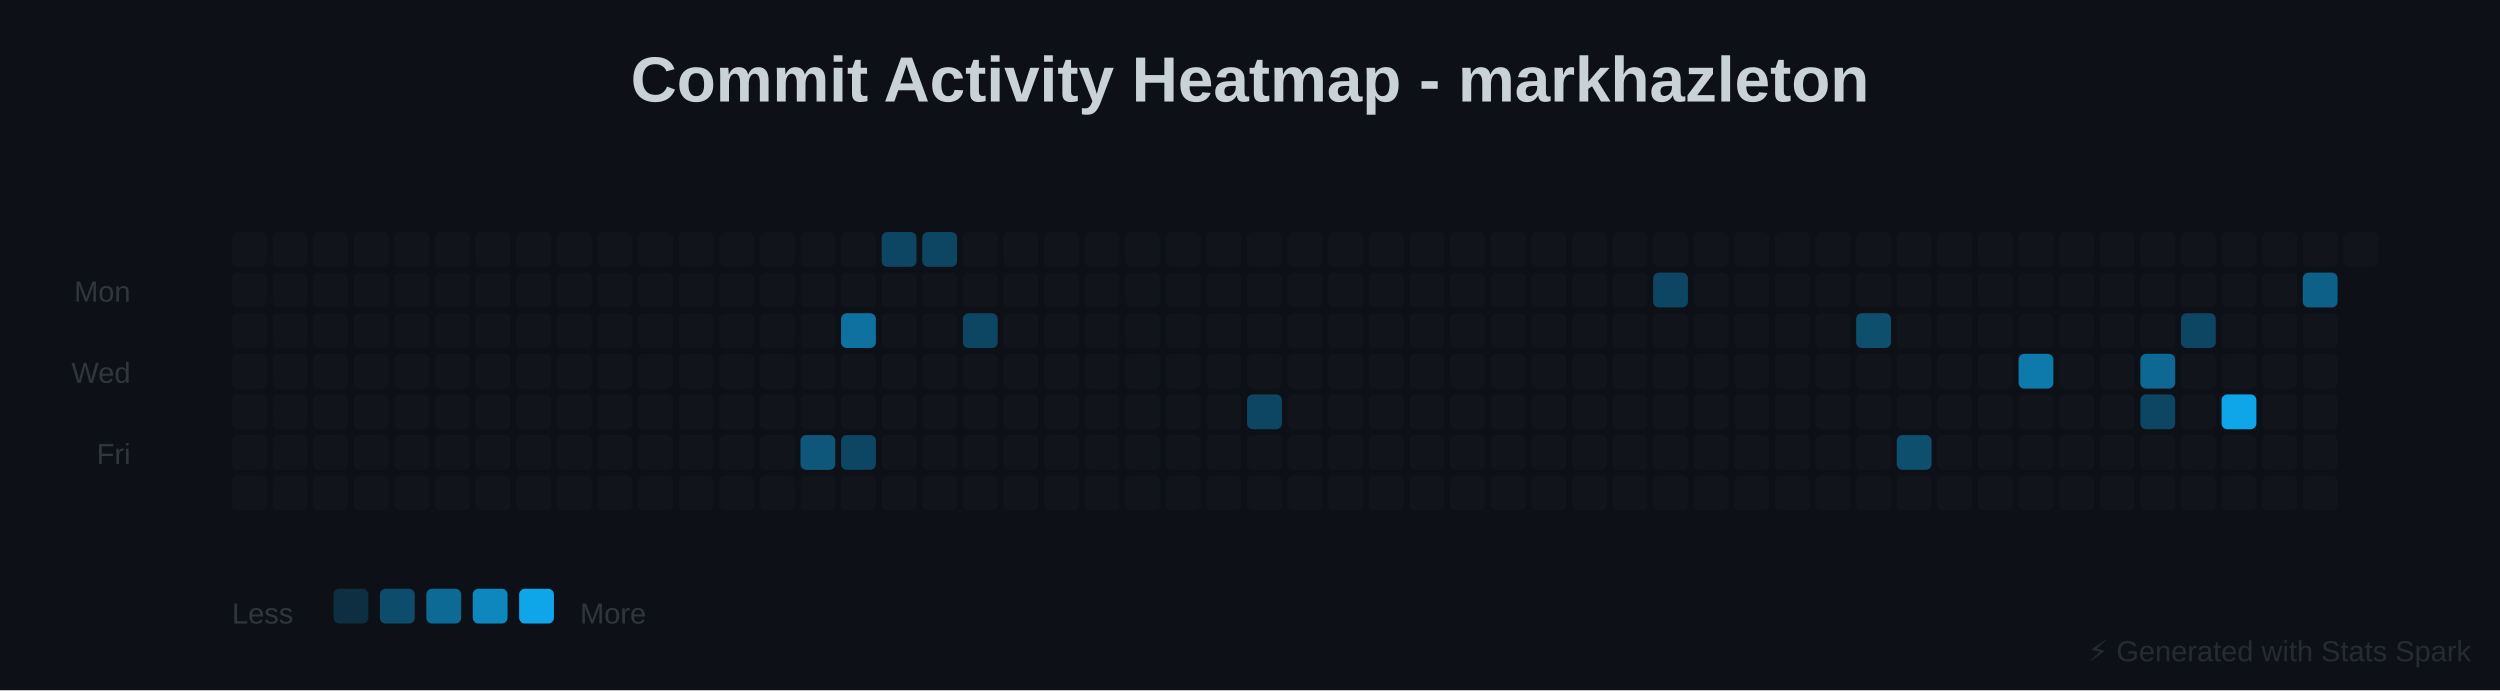
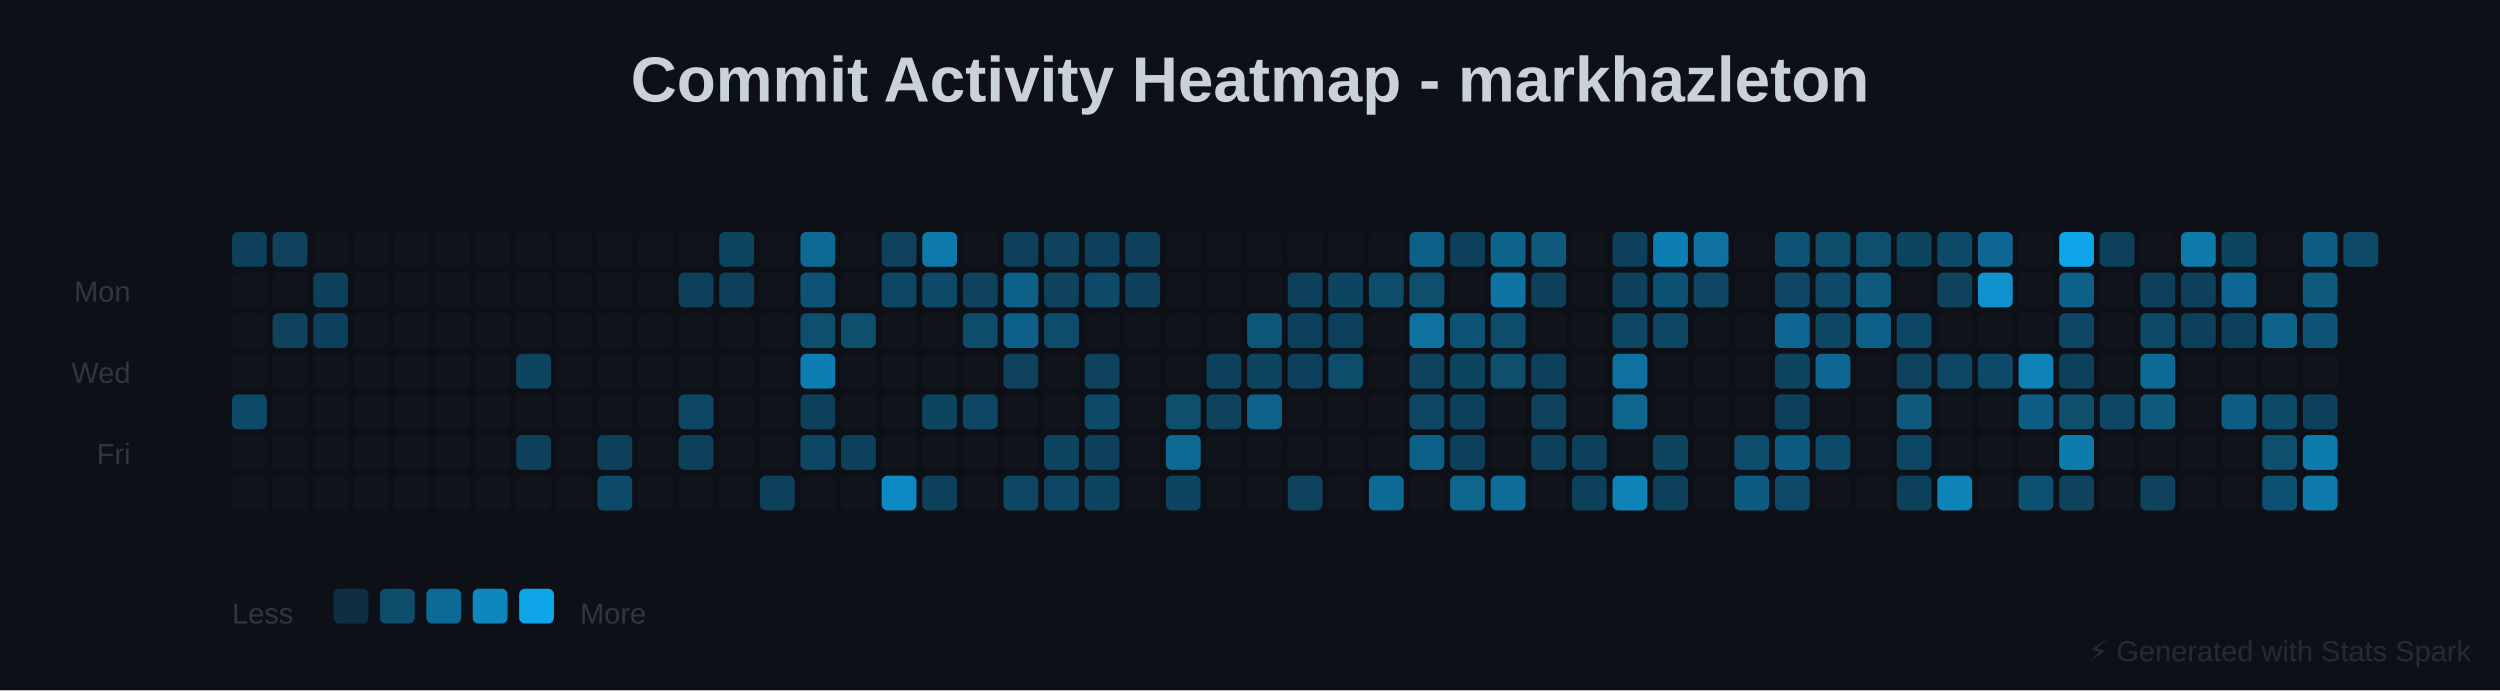
<svg xmlns="http://www.w3.org/2000/svg" baseProfile="full" height="238" version="1.1" width="862">
  <defs />
  <rect fill="#0D1117" height="238" width="862" x="0" y="0" />
  <text fill="#C9D1D9" font-family="Arial, sans-serif" font-size="22px" font-weight="bold" text-anchor="middle" x="431" y="35">Commit Activity Heatmap - markhazleton</text>
  <text fill="#30363D" font-family="Arial, sans-serif" font-size="10px" text-anchor="end" x="45" y="104">Mon</text>
  <text fill="#30363D" font-family="Arial, sans-serif" font-size="10px" text-anchor="end" x="45" y="132">Wed</text>
  <text fill="#30363D" font-family="Arial, sans-serif" font-size="10px" text-anchor="end" x="45" y="160">Fri</text>
-   <rect fill="#30363D" height="12" opacity="0.1" rx="2" width="12" x="80" y="80" />
+   <rect fill="#0EA5E9" height="12" opacity="0.317" rx="2" width="12" x="80" y="80" />
  <rect fill="#30363D" height="12" opacity="0.1" rx="2" width="12" x="80" y="94" />
  <rect fill="#30363D" height="12" opacity="0.1" rx="2" width="12" x="80" y="108" />
  <rect fill="#30363D" height="12" opacity="0.1" rx="2" width="12" x="80" y="122" />
-   <rect fill="#30363D" height="12" opacity="0.1" rx="2" width="12" x="80" y="136" />
+   <rect fill="#0EA5E9" height="12" opacity="0.383" rx="2" width="12" x="80" y="136" />
  <rect fill="#30363D" height="12" opacity="0.1" rx="2" width="12" x="80" y="150" />
  <rect fill="#30363D" height="12" opacity="0.1" rx="2" width="12" x="80" y="164" />
-   <rect fill="#30363D" height="12" opacity="0.1" rx="2" width="12" x="94" y="80" />
+   <rect fill="#0EA5E9" height="12" opacity="0.333" rx="2" width="12" x="94" y="80" />
  <rect fill="#30363D" height="12" opacity="0.1" rx="2" width="12" x="94" y="94" />
-   <rect fill="#30363D" height="12" opacity="0.1" rx="2" width="12" x="94" y="108" />
+   <rect fill="#0EA5E9" height="12" opacity="0.333" rx="2" width="12" x="94" y="108" />
  <rect fill="#30363D" height="12" opacity="0.1" rx="2" width="12" x="94" y="122" />
  <rect fill="#30363D" height="12" opacity="0.1" rx="2" width="12" x="94" y="136" />
  <rect fill="#30363D" height="12" opacity="0.1" rx="2" width="12" x="94" y="150" />
  <rect fill="#30363D" height="12" opacity="0.1" rx="2" width="12" x="94" y="164" />
  <rect fill="#30363D" height="12" opacity="0.1" rx="2" width="12" x="108" y="80" />
-   <rect fill="#30363D" height="12" opacity="0.1" rx="2" width="12" x="108" y="94" />
-   <rect fill="#30363D" height="12" opacity="0.1" rx="2" width="12" x="108" y="108" />
+   <rect fill="#0EA5E9" height="12" opacity="0.317" rx="2" width="12" x="108" y="94" />
+   <rect fill="#0EA5E9" height="12" opacity="0.317" rx="2" width="12" x="108" y="108" />
  <rect fill="#30363D" height="12" opacity="0.1" rx="2" width="12" x="108" y="122" />
  <rect fill="#30363D" height="12" opacity="0.1" rx="2" width="12" x="108" y="136" />
  <rect fill="#30363D" height="12" opacity="0.1" rx="2" width="12" x="108" y="150" />
  <rect fill="#30363D" height="12" opacity="0.1" rx="2" width="12" x="108" y="164" />
  <rect fill="#30363D" height="12" opacity="0.1" rx="2" width="12" x="122" y="80" />
  <rect fill="#30363D" height="12" opacity="0.1" rx="2" width="12" x="122" y="94" />
  <rect fill="#30363D" height="12" opacity="0.1" rx="2" width="12" x="122" y="108" />
  <rect fill="#30363D" height="12" opacity="0.1" rx="2" width="12" x="122" y="122" />
  <rect fill="#30363D" height="12" opacity="0.1" rx="2" width="12" x="122" y="136" />
  <rect fill="#30363D" height="12" opacity="0.1" rx="2" width="12" x="122" y="150" />
  <rect fill="#30363D" height="12" opacity="0.1" rx="2" width="12" x="122" y="164" />
  <rect fill="#30363D" height="12" opacity="0.1" rx="2" width="12" x="136" y="80" />
  <rect fill="#30363D" height="12" opacity="0.1" rx="2" width="12" x="136" y="94" />
  <rect fill="#30363D" height="12" opacity="0.1" rx="2" width="12" x="136" y="108" />
  <rect fill="#30363D" height="12" opacity="0.1" rx="2" width="12" x="136" y="122" />
  <rect fill="#30363D" height="12" opacity="0.1" rx="2" width="12" x="136" y="136" />
  <rect fill="#30363D" height="12" opacity="0.1" rx="2" width="12" x="136" y="150" />
  <rect fill="#30363D" height="12" opacity="0.1" rx="2" width="12" x="136" y="164" />
  <rect fill="#30363D" height="12" opacity="0.1" rx="2" width="12" x="150" y="80" />
  <rect fill="#30363D" height="12" opacity="0.1" rx="2" width="12" x="150" y="94" />
  <rect fill="#30363D" height="12" opacity="0.1" rx="2" width="12" x="150" y="108" />
  <rect fill="#30363D" height="12" opacity="0.1" rx="2" width="12" x="150" y="122" />
  <rect fill="#30363D" height="12" opacity="0.1" rx="2" width="12" x="150" y="136" />
  <rect fill="#30363D" height="12" opacity="0.1" rx="2" width="12" x="150" y="150" />
  <rect fill="#30363D" height="12" opacity="0.1" rx="2" width="12" x="150" y="164" />
  <rect fill="#30363D" height="12" opacity="0.1" rx="2" width="12" x="164" y="80" />
  <rect fill="#30363D" height="12" opacity="0.1" rx="2" width="12" x="164" y="94" />
  <rect fill="#30363D" height="12" opacity="0.1" rx="2" width="12" x="164" y="108" />
  <rect fill="#30363D" height="12" opacity="0.1" rx="2" width="12" x="164" y="122" />
  <rect fill="#30363D" height="12" opacity="0.1" rx="2" width="12" x="164" y="136" />
  <rect fill="#30363D" height="12" opacity="0.1" rx="2" width="12" x="164" y="150" />
  <rect fill="#30363D" height="12" opacity="0.1" rx="2" width="12" x="164" y="164" />
  <rect fill="#30363D" height="12" opacity="0.1" rx="2" width="12" x="178" y="80" />
  <rect fill="#30363D" height="12" opacity="0.1" rx="2" width="12" x="178" y="94" />
  <rect fill="#30363D" height="12" opacity="0.1" rx="2" width="12" x="178" y="108" />
-   <rect fill="#30363D" height="12" opacity="0.1" rx="2" width="12" x="178" y="122" />
+   <rect fill="#0EA5E9" height="12" opacity="0.35" rx="2" width="12" x="178" y="122" />
  <rect fill="#30363D" height="12" opacity="0.1" rx="2" width="12" x="178" y="136" />
-   <rect fill="#30363D" height="12" opacity="0.1" rx="2" width="12" x="178" y="150" />
+   <rect fill="#0EA5E9" height="12" opacity="0.317" rx="2" width="12" x="178" y="150" />
  <rect fill="#30363D" height="12" opacity="0.1" rx="2" width="12" x="178" y="164" />
  <rect fill="#30363D" height="12" opacity="0.1" rx="2" width="12" x="192" y="80" />
  <rect fill="#30363D" height="12" opacity="0.1" rx="2" width="12" x="192" y="94" />
  <rect fill="#30363D" height="12" opacity="0.1" rx="2" width="12" x="192" y="108" />
  <rect fill="#30363D" height="12" opacity="0.1" rx="2" width="12" x="192" y="122" />
  <rect fill="#30363D" height="12" opacity="0.1" rx="2" width="12" x="192" y="136" />
  <rect fill="#30363D" height="12" opacity="0.1" rx="2" width="12" x="192" y="150" />
  <rect fill="#30363D" height="12" opacity="0.1" rx="2" width="12" x="192" y="164" />
  <rect fill="#30363D" height="12" opacity="0.1" rx="2" width="12" x="206" y="80" />
  <rect fill="#30363D" height="12" opacity="0.1" rx="2" width="12" x="206" y="94" />
  <rect fill="#30363D" height="12" opacity="0.1" rx="2" width="12" x="206" y="108" />
  <rect fill="#30363D" height="12" opacity="0.1" rx="2" width="12" x="206" y="122" />
  <rect fill="#30363D" height="12" opacity="0.1" rx="2" width="12" x="206" y="136" />
-   <rect fill="#30363D" height="12" opacity="0.1" rx="2" width="12" x="206" y="150" />
-   <rect fill="#30363D" height="12" opacity="0.1" rx="2" width="12" x="206" y="164" />
+   <rect fill="#0EA5E9" height="12" opacity="0.317" rx="2" width="12" x="206" y="150" />
+   <rect fill="#0EA5E9" height="12" opacity="0.383" rx="2" width="12" x="206" y="164" />
  <rect fill="#30363D" height="12" opacity="0.1" rx="2" width="12" x="220" y="80" />
  <rect fill="#30363D" height="12" opacity="0.1" rx="2" width="12" x="220" y="94" />
  <rect fill="#30363D" height="12" opacity="0.1" rx="2" width="12" x="220" y="108" />
  <rect fill="#30363D" height="12" opacity="0.1" rx="2" width="12" x="220" y="122" />
  <rect fill="#30363D" height="12" opacity="0.1" rx="2" width="12" x="220" y="136" />
  <rect fill="#30363D" height="12" opacity="0.1" rx="2" width="12" x="220" y="150" />
  <rect fill="#30363D" height="12" opacity="0.1" rx="2" width="12" x="220" y="164" />
  <rect fill="#30363D" height="12" opacity="0.1" rx="2" width="12" x="234" y="80" />
-   <rect fill="#30363D" height="12" opacity="0.1" rx="2" width="12" x="234" y="94" />
+   <rect fill="#0EA5E9" height="12" opacity="0.317" rx="2" width="12" x="234" y="94" />
  <rect fill="#30363D" height="12" opacity="0.1" rx="2" width="12" x="234" y="108" />
  <rect fill="#30363D" height="12" opacity="0.1" rx="2" width="12" x="234" y="122" />
-   <rect fill="#30363D" height="12" opacity="0.1" rx="2" width="12" x="234" y="136" />
-   <rect fill="#30363D" height="12" opacity="0.1" rx="2" width="12" x="234" y="150" />
+   <rect fill="#0EA5E9" height="12" opacity="0.367" rx="2" width="12" x="234" y="136" />
+   <rect fill="#0EA5E9" height="12" opacity="0.317" rx="2" width="12" x="234" y="150" />
  <rect fill="#30363D" height="12" opacity="0.1" rx="2" width="12" x="234" y="164" />
-   <rect fill="#30363D" height="12" opacity="0.1" rx="2" width="12" x="248" y="80" />
-   <rect fill="#30363D" height="12" opacity="0.1" rx="2" width="12" x="248" y="94" />
+   <rect fill="#0EA5E9" height="12" opacity="0.35" rx="2" width="12" x="248" y="80" />
+   <rect fill="#0EA5E9" height="12" opacity="0.317" rx="2" width="12" x="248" y="94" />
  <rect fill="#30363D" height="12" opacity="0.1" rx="2" width="12" x="248" y="108" />
  <rect fill="#30363D" height="12" opacity="0.1" rx="2" width="12" x="248" y="122" />
  <rect fill="#30363D" height="12" opacity="0.1" rx="2" width="12" x="248" y="136" />
  <rect fill="#30363D" height="12" opacity="0.1" rx="2" width="12" x="248" y="150" />
  <rect fill="#30363D" height="12" opacity="0.1" rx="2" width="12" x="248" y="164" />
  <rect fill="#30363D" height="12" opacity="0.1" rx="2" width="12" x="262" y="80" />
  <rect fill="#30363D" height="12" opacity="0.1" rx="2" width="12" x="262" y="94" />
  <rect fill="#30363D" height="12" opacity="0.1" rx="2" width="12" x="262" y="108" />
  <rect fill="#30363D" height="12" opacity="0.1" rx="2" width="12" x="262" y="122" />
  <rect fill="#30363D" height="12" opacity="0.1" rx="2" width="12" x="262" y="136" />
  <rect fill="#30363D" height="12" opacity="0.1" rx="2" width="12" x="262" y="150" />
-   <rect fill="#30363D" height="12" opacity="0.1" rx="2" width="12" x="262" y="164" />
-   <rect fill="#30363D" height="12" opacity="0.1" rx="2" width="12" x="276" y="80" />
-   <rect fill="#30363D" height="12" opacity="0.1" rx="2" width="12" x="276" y="94" />
-   <rect fill="#30363D" height="12" opacity="0.1" rx="2" width="12" x="276" y="108" />
-   <rect fill="#30363D" height="12" opacity="0.1" rx="2" width="12" x="276" y="122" />
-   <rect fill="#30363D" height="12" opacity="0.1" rx="2" width="12" x="276" y="136" />
-   <rect fill="#0EA5E9" height="12" opacity="0.475" rx="2" width="12" x="276" y="150" />
+   <rect fill="#0EA5E9" height="12" opacity="0.317" rx="2" width="12" x="262" y="164" />
+   <rect fill="#0EA5E9" height="12" opacity="0.6" rx="2" width="12" x="276" y="80" />
+   <rect fill="#0EA5E9" height="12" opacity="0.45" rx="2" width="12" x="276" y="94" />
+   <rect fill="#0EA5E9" height="12" opacity="0.417" rx="2" width="12" x="276" y="108" />
+   <rect fill="#0EA5E9" height="12" opacity="0.733" rx="2" width="12" x="276" y="122" />
+   <rect fill="#0EA5E9" height="12" opacity="0.317" rx="2" width="12" x="276" y="136" />
+   <rect fill="#0EA5E9" height="12" opacity="0.367" rx="2" width="12" x="276" y="150" />
  <rect fill="#30363D" height="12" opacity="0.1" rx="2" width="12" x="276" y="164" />
  <rect fill="#30363D" height="12" opacity="0.1" rx="2" width="12" x="290" y="80" />
  <rect fill="#30363D" height="12" opacity="0.1" rx="2" width="12" x="290" y="94" />
-   <rect fill="#0EA5E9" height="12" opacity="0.65" rx="2" width="12" x="290" y="108" />
+   <rect fill="#0EA5E9" height="12" opacity="0.417" rx="2" width="12" x="290" y="108" />
  <rect fill="#30363D" height="12" opacity="0.1" rx="2" width="12" x="290" y="122" />
  <rect fill="#30363D" height="12" opacity="0.1" rx="2" width="12" x="290" y="136" />
-   <rect fill="#0EA5E9" height="12" opacity="0.358" rx="2" width="12" x="290" y="150" />
+   <rect fill="#0EA5E9" height="12" opacity="0.317" rx="2" width="12" x="290" y="150" />
  <rect fill="#30363D" height="12" opacity="0.1" rx="2" width="12" x="290" y="164" />
-   <rect fill="#0EA5E9" height="12" opacity="0.358" rx="2" width="12" x="304" y="80" />
-   <rect fill="#30363D" height="12" opacity="0.1" rx="2" width="12" x="304" y="94" />
+   <rect fill="#0EA5E9" height="12" opacity="0.333" rx="2" width="12" x="304" y="80" />
+   <rect fill="#0EA5E9" height="12" opacity="0.367" rx="2" width="12" x="304" y="94" />
  <rect fill="#30363D" height="12" opacity="0.1" rx="2" width="12" x="304" y="108" />
  <rect fill="#30363D" height="12" opacity="0.1" rx="2" width="12" x="304" y="122" />
  <rect fill="#30363D" height="12" opacity="0.1" rx="2" width="12" x="304" y="136" />
  <rect fill="#30363D" height="12" opacity="0.1" rx="2" width="12" x="304" y="150" />
-   <rect fill="#30363D" height="12" opacity="0.1" rx="2" width="12" x="304" y="164" />
-   <rect fill="#0EA5E9" height="12" opacity="0.358" rx="2" width="12" x="318" y="80" />
-   <rect fill="#30363D" height="12" opacity="0.1" rx="2" width="12" x="318" y="94" />
+   <rect fill="#0EA5E9" height="12" opacity="0.817" rx="2" width="12" x="304" y="164" />
+   <rect fill="#0EA5E9" height="12" opacity="0.7" rx="2" width="12" x="318" y="80" />
+   <rect fill="#0EA5E9" height="12" opacity="0.383" rx="2" width="12" x="318" y="94" />
  <rect fill="#30363D" height="12" opacity="0.1" rx="2" width="12" x="318" y="108" />
  <rect fill="#30363D" height="12" opacity="0.1" rx="2" width="12" x="318" y="122" />
-   <rect fill="#30363D" height="12" opacity="0.1" rx="2" width="12" x="318" y="136" />
+   <rect fill="#0EA5E9" height="12" opacity="0.35" rx="2" width="12" x="318" y="136" />
  <rect fill="#30363D" height="12" opacity="0.1" rx="2" width="12" x="318" y="150" />
-   <rect fill="#30363D" height="12" opacity="0.1" rx="2" width="12" x="318" y="164" />
+   <rect fill="#0EA5E9" height="12" opacity="0.317" rx="2" width="12" x="318" y="164" />
  <rect fill="#30363D" height="12" opacity="0.1" rx="2" width="12" x="332" y="80" />
-   <rect fill="#30363D" height="12" opacity="0.1" rx="2" width="12" x="332" y="94" />
-   <rect fill="#0EA5E9" height="12" opacity="0.358" rx="2" width="12" x="332" y="108" />
+   <rect fill="#0EA5E9" height="12" opacity="0.333" rx="2" width="12" x="332" y="94" />
+   <rect fill="#0EA5E9" height="12" opacity="0.4" rx="2" width="12" x="332" y="108" />
  <rect fill="#30363D" height="12" opacity="0.1" rx="2" width="12" x="332" y="122" />
-   <rect fill="#30363D" height="12" opacity="0.1" rx="2" width="12" x="332" y="136" />
+   <rect fill="#0EA5E9" height="12" opacity="0.367" rx="2" width="12" x="332" y="136" />
  <rect fill="#30363D" height="12" opacity="0.1" rx="2" width="12" x="332" y="150" />
  <rect fill="#30363D" height="12" opacity="0.1" rx="2" width="12" x="332" y="164" />
-   <rect fill="#30363D" height="12" opacity="0.1" rx="2" width="12" x="346" y="80" />
-   <rect fill="#30363D" height="12" opacity="0.1" rx="2" width="12" x="346" y="94" />
-   <rect fill="#30363D" height="12" opacity="0.1" rx="2" width="12" x="346" y="108" />
-   <rect fill="#30363D" height="12" opacity="0.1" rx="2" width="12" x="346" y="122" />
+   <rect fill="#0EA5E9" height="12" opacity="0.317" rx="2" width="12" x="346" y="80" />
+   <rect fill="#0EA5E9" height="12" opacity="0.533" rx="2" width="12" x="346" y="94" />
+   <rect fill="#0EA5E9" height="12" opacity="0.533" rx="2" width="12" x="346" y="108" />
+   <rect fill="#0EA5E9" height="12" opacity="0.333" rx="2" width="12" x="346" y="122" />
  <rect fill="#30363D" height="12" opacity="0.1" rx="2" width="12" x="346" y="136" />
  <rect fill="#30363D" height="12" opacity="0.1" rx="2" width="12" x="346" y="150" />
-   <rect fill="#30363D" height="12" opacity="0.1" rx="2" width="12" x="346" y="164" />
-   <rect fill="#30363D" height="12" opacity="0.1" rx="2" width="12" x="360" y="80" />
-   <rect fill="#30363D" height="12" opacity="0.1" rx="2" width="12" x="360" y="94" />
-   <rect fill="#30363D" height="12" opacity="0.1" rx="2" width="12" x="360" y="108" />
+   <rect fill="#0EA5E9" height="12" opacity="0.367" rx="2" width="12" x="346" y="164" />
+   <rect fill="#0EA5E9" height="12" opacity="0.333" rx="2" width="12" x="360" y="80" />
+   <rect fill="#0EA5E9" height="12" opacity="0.333" rx="2" width="12" x="360" y="94" />
+   <rect fill="#0EA5E9" height="12" opacity="0.4" rx="2" width="12" x="360" y="108" />
  <rect fill="#30363D" height="12" opacity="0.1" rx="2" width="12" x="360" y="122" />
  <rect fill="#30363D" height="12" opacity="0.1" rx="2" width="12" x="360" y="136" />
-   <rect fill="#30363D" height="12" opacity="0.1" rx="2" width="12" x="360" y="150" />
-   <rect fill="#30363D" height="12" opacity="0.1" rx="2" width="12" x="360" y="164" />
-   <rect fill="#30363D" height="12" opacity="0.1" rx="2" width="12" x="374" y="80" />
-   <rect fill="#30363D" height="12" opacity="0.1" rx="2" width="12" x="374" y="94" />
+   <rect fill="#0EA5E9" height="12" opacity="0.35" rx="2" width="12" x="360" y="150" />
+   <rect fill="#0EA5E9" height="12" opacity="0.367" rx="2" width="12" x="360" y="164" />
+   <rect fill="#0EA5E9" height="12" opacity="0.317" rx="2" width="12" x="374" y="80" />
+   <rect fill="#0EA5E9" height="12" opacity="0.383" rx="2" width="12" x="374" y="94" />
  <rect fill="#30363D" height="12" opacity="0.1" rx="2" width="12" x="374" y="108" />
-   <rect fill="#30363D" height="12" opacity="0.1" rx="2" width="12" x="374" y="122" />
-   <rect fill="#30363D" height="12" opacity="0.1" rx="2" width="12" x="374" y="136" />
-   <rect fill="#30363D" height="12" opacity="0.1" rx="2" width="12" x="374" y="150" />
-   <rect fill="#30363D" height="12" opacity="0.1" rx="2" width="12" x="374" y="164" />
-   <rect fill="#30363D" height="12" opacity="0.1" rx="2" width="12" x="388" y="80" />
-   <rect fill="#30363D" height="12" opacity="0.1" rx="2" width="12" x="388" y="94" />
+   <rect fill="#0EA5E9" height="12" opacity="0.333" rx="2" width="12" x="374" y="122" />
+   <rect fill="#0EA5E9" height="12" opacity="0.383" rx="2" width="12" x="374" y="136" />
+   <rect fill="#0EA5E9" height="12" opacity="0.317" rx="2" width="12" x="374" y="150" />
+   <rect fill="#0EA5E9" height="12" opacity="0.35" rx="2" width="12" x="374" y="164" />
+   <rect fill="#0EA5E9" height="12" opacity="0.317" rx="2" width="12" x="388" y="80" />
+   <rect fill="#0EA5E9" height="12" opacity="0.317" rx="2" width="12" x="388" y="94" />
  <rect fill="#30363D" height="12" opacity="0.1" rx="2" width="12" x="388" y="108" />
  <rect fill="#30363D" height="12" opacity="0.1" rx="2" width="12" x="388" y="122" />
  <rect fill="#30363D" height="12" opacity="0.1" rx="2" width="12" x="388" y="136" />
  <rect fill="#30363D" height="12" opacity="0.1" rx="2" width="12" x="388" y="150" />
  <rect fill="#30363D" height="12" opacity="0.1" rx="2" width="12" x="388" y="164" />
  <rect fill="#30363D" height="12" opacity="0.1" rx="2" width="12" x="402" y="80" />
  <rect fill="#30363D" height="12" opacity="0.1" rx="2" width="12" x="402" y="94" />
  <rect fill="#30363D" height="12" opacity="0.1" rx="2" width="12" x="402" y="108" />
  <rect fill="#30363D" height="12" opacity="0.1" rx="2" width="12" x="402" y="122" />
-   <rect fill="#30363D" height="12" opacity="0.1" rx="2" width="12" x="402" y="136" />
-   <rect fill="#30363D" height="12" opacity="0.1" rx="2" width="12" x="402" y="150" />
-   <rect fill="#30363D" height="12" opacity="0.1" rx="2" width="12" x="402" y="164" />
+   <rect fill="#0EA5E9" height="12" opacity="0.417" rx="2" width="12" x="402" y="136" />
+   <rect fill="#0EA5E9" height="12" opacity="0.6" rx="2" width="12" x="402" y="150" />
+   <rect fill="#0EA5E9" height="12" opacity="0.35" rx="2" width="12" x="402" y="164" />
  <rect fill="#30363D" height="12" opacity="0.1" rx="2" width="12" x="416" y="80" />
  <rect fill="#30363D" height="12" opacity="0.1" rx="2" width="12" x="416" y="94" />
  <rect fill="#30363D" height="12" opacity="0.1" rx="2" width="12" x="416" y="108" />
-   <rect fill="#30363D" height="12" opacity="0.1" rx="2" width="12" x="416" y="122" />
-   <rect fill="#30363D" height="12" opacity="0.1" rx="2" width="12" x="416" y="136" />
+   <rect fill="#0EA5E9" height="12" opacity="0.317" rx="2" width="12" x="416" y="122" />
+   <rect fill="#0EA5E9" height="12" opacity="0.333" rx="2" width="12" x="416" y="136" />
  <rect fill="#30363D" height="12" opacity="0.1" rx="2" width="12" x="416" y="150" />
  <rect fill="#30363D" height="12" opacity="0.1" rx="2" width="12" x="416" y="164" />
  <rect fill="#30363D" height="12" opacity="0.1" rx="2" width="12" x="430" y="80" />
  <rect fill="#30363D" height="12" opacity="0.1" rx="2" width="12" x="430" y="94" />
-   <rect fill="#30363D" height="12" opacity="0.1" rx="2" width="12" x="430" y="108" />
-   <rect fill="#30363D" height="12" opacity="0.1" rx="2" width="12" x="430" y="122" />
-   <rect fill="#0EA5E9" height="12" opacity="0.358" rx="2" width="12" x="430" y="136" />
+   <rect fill="#0EA5E9" height="12" opacity="0.467" rx="2" width="12" x="430" y="108" />
+   <rect fill="#0EA5E9" height="12" opacity="0.35" rx="2" width="12" x="430" y="122" />
+   <rect fill="#0EA5E9" height="12" opacity="0.55" rx="2" width="12" x="430" y="136" />
  <rect fill="#30363D" height="12" opacity="0.1" rx="2" width="12" x="430" y="150" />
  <rect fill="#30363D" height="12" opacity="0.1" rx="2" width="12" x="430" y="164" />
  <rect fill="#30363D" height="12" opacity="0.1" rx="2" width="12" x="444" y="80" />
-   <rect fill="#30363D" height="12" opacity="0.1" rx="2" width="12" x="444" y="94" />
-   <rect fill="#30363D" height="12" opacity="0.1" rx="2" width="12" x="444" y="108" />
-   <rect fill="#30363D" height="12" opacity="0.1" rx="2" width="12" x="444" y="122" />
+   <rect fill="#0EA5E9" height="12" opacity="0.317" rx="2" width="12" x="444" y="94" />
+   <rect fill="#0EA5E9" height="12" opacity="0.317" rx="2" width="12" x="444" y="108" />
+   <rect fill="#0EA5E9" height="12" opacity="0.317" rx="2" width="12" x="444" y="122" />
  <rect fill="#30363D" height="12" opacity="0.1" rx="2" width="12" x="444" y="136" />
  <rect fill="#30363D" height="12" opacity="0.1" rx="2" width="12" x="444" y="150" />
-   <rect fill="#30363D" height="12" opacity="0.1" rx="2" width="12" x="444" y="164" />
+   <rect fill="#0EA5E9" height="12" opacity="0.333" rx="2" width="12" x="444" y="164" />
  <rect fill="#30363D" height="12" opacity="0.1" rx="2" width="12" x="458" y="80" />
-   <rect fill="#30363D" height="12" opacity="0.1" rx="2" width="12" x="458" y="94" />
-   <rect fill="#30363D" height="12" opacity="0.1" rx="2" width="12" x="458" y="108" />
-   <rect fill="#30363D" height="12" opacity="0.1" rx="2" width="12" x="458" y="122" />
+   <rect fill="#0EA5E9" height="12" opacity="0.35" rx="2" width="12" x="458" y="94" />
+   <rect fill="#0EA5E9" height="12" opacity="0.317" rx="2" width="12" x="458" y="108" />
+   <rect fill="#0EA5E9" height="12" opacity="0.4" rx="2" width="12" x="458" y="122" />
  <rect fill="#30363D" height="12" opacity="0.1" rx="2" width="12" x="458" y="136" />
  <rect fill="#30363D" height="12" opacity="0.1" rx="2" width="12" x="458" y="150" />
  <rect fill="#30363D" height="12" opacity="0.1" rx="2" width="12" x="458" y="164" />
  <rect fill="#30363D" height="12" opacity="0.1" rx="2" width="12" x="472" y="80" />
-   <rect fill="#30363D" height="12" opacity="0.1" rx="2" width="12" x="472" y="94" />
+   <rect fill="#0EA5E9" height="12" opacity="0.4" rx="2" width="12" x="472" y="94" />
  <rect fill="#30363D" height="12" opacity="0.1" rx="2" width="12" x="472" y="108" />
  <rect fill="#30363D" height="12" opacity="0.1" rx="2" width="12" x="472" y="122" />
  <rect fill="#30363D" height="12" opacity="0.1" rx="2" width="12" x="472" y="136" />
  <rect fill="#30363D" height="12" opacity="0.1" rx="2" width="12" x="472" y="150" />
-   <rect fill="#30363D" height="12" opacity="0.1" rx="2" width="12" x="472" y="164" />
-   <rect fill="#30363D" height="12" opacity="0.1" rx="2" width="12" x="486" y="80" />
-   <rect fill="#30363D" height="12" opacity="0.1" rx="2" width="12" x="486" y="94" />
-   <rect fill="#30363D" height="12" opacity="0.1" rx="2" width="12" x="486" y="108" />
-   <rect fill="#30363D" height="12" opacity="0.1" rx="2" width="12" x="486" y="122" />
-   <rect fill="#30363D" height="12" opacity="0.1" rx="2" width="12" x="486" y="136" />
-   <rect fill="#30363D" height="12" opacity="0.1" rx="2" width="12" x="486" y="150" />
+   <rect fill="#0EA5E9" height="12" opacity="0.6" rx="2" width="12" x="472" y="164" />
+   <rect fill="#0EA5E9" height="12" opacity="0.533" rx="2" width="12" x="486" y="80" />
+   <rect fill="#0EA5E9" height="12" opacity="0.417" rx="2" width="12" x="486" y="94" />
+   <rect fill="#0EA5E9" height="12" opacity="0.65" rx="2" width="12" x="486" y="108" />
+   <rect fill="#0EA5E9" height="12" opacity="0.333" rx="2" width="12" x="486" y="122" />
+   <rect fill="#0EA5E9" height="12" opacity="0.367" rx="2" width="12" x="486" y="136" />
+   <rect fill="#0EA5E9" height="12" opacity="0.533" rx="2" width="12" x="486" y="150" />
  <rect fill="#30363D" height="12" opacity="0.1" rx="2" width="12" x="486" y="164" />
-   <rect fill="#30363D" height="12" opacity="0.1" rx="2" width="12" x="500" y="80" />
+   <rect fill="#0EA5E9" height="12" opacity="0.317" rx="2" width="12" x="500" y="80" />
  <rect fill="#30363D" height="12" opacity="0.1" rx="2" width="12" x="500" y="94" />
-   <rect fill="#30363D" height="12" opacity="0.1" rx="2" width="12" x="500" y="108" />
-   <rect fill="#30363D" height="12" opacity="0.1" rx="2" width="12" x="500" y="122" />
-   <rect fill="#30363D" height="12" opacity="0.1" rx="2" width="12" x="500" y="136" />
-   <rect fill="#30363D" height="12" opacity="0.1" rx="2" width="12" x="500" y="150" />
-   <rect fill="#30363D" height="12" opacity="0.1" rx="2" width="12" x="500" y="164" />
-   <rect fill="#30363D" height="12" opacity="0.1" rx="2" width="12" x="514" y="80" />
-   <rect fill="#30363D" height="12" opacity="0.1" rx="2" width="12" x="514" y="94" />
-   <rect fill="#30363D" height="12" opacity="0.1" rx="2" width="12" x="514" y="108" />
-   <rect fill="#30363D" height="12" opacity="0.1" rx="2" width="12" x="514" y="122" />
+   <rect fill="#0EA5E9" height="12" opacity="0.45" rx="2" width="12" x="500" y="108" />
+   <rect fill="#0EA5E9" height="12" opacity="0.35" rx="2" width="12" x="500" y="122" />
+   <rect fill="#0EA5E9" height="12" opacity="0.317" rx="2" width="12" x="500" y="136" />
+   <rect fill="#0EA5E9" height="12" opacity="0.317" rx="2" width="12" x="500" y="150" />
+   <rect fill="#0EA5E9" height="12" opacity="0.567" rx="2" width="12" x="500" y="164" />
+   <rect fill="#0EA5E9" height="12" opacity="0.55" rx="2" width="12" x="514" y="80" />
+   <rect fill="#0EA5E9" height="12" opacity="0.667" rx="2" width="12" x="514" y="94" />
+   <rect fill="#0EA5E9" height="12" opacity="0.4" rx="2" width="12" x="514" y="108" />
+   <rect fill="#0EA5E9" height="12" opacity="0.417" rx="2" width="12" x="514" y="122" />
  <rect fill="#30363D" height="12" opacity="0.1" rx="2" width="12" x="514" y="136" />
  <rect fill="#30363D" height="12" opacity="0.1" rx="2" width="12" x="514" y="150" />
-   <rect fill="#30363D" height="12" opacity="0.1" rx="2" width="12" x="514" y="164" />
-   <rect fill="#30363D" height="12" opacity="0.1" rx="2" width="12" x="528" y="80" />
-   <rect fill="#30363D" height="12" opacity="0.1" rx="2" width="12" x="528" y="94" />
+   <rect fill="#0EA5E9" height="12" opacity="0.617" rx="2" width="12" x="514" y="164" />
+   <rect fill="#0EA5E9" height="12" opacity="0.483" rx="2" width="12" x="528" y="80" />
+   <rect fill="#0EA5E9" height="12" opacity="0.317" rx="2" width="12" x="528" y="94" />
  <rect fill="#30363D" height="12" opacity="0.1" rx="2" width="12" x="528" y="108" />
-   <rect fill="#30363D" height="12" opacity="0.1" rx="2" width="12" x="528" y="122" />
-   <rect fill="#30363D" height="12" opacity="0.1" rx="2" width="12" x="528" y="136" />
-   <rect fill="#30363D" height="12" opacity="0.1" rx="2" width="12" x="528" y="150" />
+   <rect fill="#0EA5E9" height="12" opacity="0.317" rx="2" width="12" x="528" y="122" />
+   <rect fill="#0EA5E9" height="12" opacity="0.333" rx="2" width="12" x="528" y="136" />
+   <rect fill="#0EA5E9" height="12" opacity="0.317" rx="2" width="12" x="528" y="150" />
  <rect fill="#30363D" height="12" opacity="0.1" rx="2" width="12" x="528" y="164" />
  <rect fill="#30363D" height="12" opacity="0.1" rx="2" width="12" x="542" y="80" />
  <rect fill="#30363D" height="12" opacity="0.1" rx="2" width="12" x="542" y="94" />
  <rect fill="#30363D" height="12" opacity="0.1" rx="2" width="12" x="542" y="108" />
  <rect fill="#30363D" height="12" opacity="0.1" rx="2" width="12" x="542" y="122" />
  <rect fill="#30363D" height="12" opacity="0.1" rx="2" width="12" x="542" y="136" />
-   <rect fill="#30363D" height="12" opacity="0.1" rx="2" width="12" x="542" y="150" />
-   <rect fill="#30363D" height="12" opacity="0.1" rx="2" width="12" x="542" y="164" />
-   <rect fill="#30363D" height="12" opacity="0.1" rx="2" width="12" x="556" y="80" />
-   <rect fill="#30363D" height="12" opacity="0.1" rx="2" width="12" x="556" y="94" />
-   <rect fill="#30363D" height="12" opacity="0.1" rx="2" width="12" x="556" y="108" />
-   <rect fill="#30363D" height="12" opacity="0.1" rx="2" width="12" x="556" y="122" />
-   <rect fill="#30363D" height="12" opacity="0.1" rx="2" width="12" x="556" y="136" />
+   <rect fill="#0EA5E9" height="12" opacity="0.317" rx="2" width="12" x="542" y="150" />
+   <rect fill="#0EA5E9" height="12" opacity="0.317" rx="2" width="12" x="542" y="164" />
+   <rect fill="#0EA5E9" height="12" opacity="0.317" rx="2" width="12" x="556" y="80" />
+   <rect fill="#0EA5E9" height="12" opacity="0.317" rx="2" width="12" x="556" y="94" />
+   <rect fill="#0EA5E9" height="12" opacity="0.367" rx="2" width="12" x="556" y="108" />
+   <rect fill="#0EA5E9" height="12" opacity="0.65" rx="2" width="12" x="556" y="122" />
+   <rect fill="#0EA5E9" height="12" opacity="0.567" rx="2" width="12" x="556" y="136" />
  <rect fill="#30363D" height="12" opacity="0.1" rx="2" width="12" x="556" y="150" />
-   <rect fill="#30363D" height="12" opacity="0.1" rx="2" width="12" x="556" y="164" />
-   <rect fill="#30363D" height="12" opacity="0.1" rx="2" width="12" x="570" y="80" />
-   <rect fill="#0EA5E9" height="12" opacity="0.358" rx="2" width="12" x="570" y="94" />
-   <rect fill="#30363D" height="12" opacity="0.1" rx="2" width="12" x="570" y="108" />
+   <rect fill="#0EA5E9" height="12" opacity="0.767" rx="2" width="12" x="556" y="164" />
+   <rect fill="#0EA5E9" height="12" opacity="0.733" rx="2" width="12" x="570" y="80" />
+   <rect fill="#0EA5E9" height="12" opacity="0.433" rx="2" width="12" x="570" y="94" />
+   <rect fill="#0EA5E9" height="12" opacity="0.367" rx="2" width="12" x="570" y="108" />
  <rect fill="#30363D" height="12" opacity="0.1" rx="2" width="12" x="570" y="122" />
  <rect fill="#30363D" height="12" opacity="0.1" rx="2" width="12" x="570" y="136" />
-   <rect fill="#30363D" height="12" opacity="0.1" rx="2" width="12" x="570" y="150" />
-   <rect fill="#30363D" height="12" opacity="0.1" rx="2" width="12" x="570" y="164" />
-   <rect fill="#30363D" height="12" opacity="0.1" rx="2" width="12" x="584" y="80" />
-   <rect fill="#30363D" height="12" opacity="0.1" rx="2" width="12" x="584" y="94" />
+   <rect fill="#0EA5E9" height="12" opacity="0.35" rx="2" width="12" x="570" y="150" />
+   <rect fill="#0EA5E9" height="12" opacity="0.317" rx="2" width="12" x="570" y="164" />
+   <rect fill="#0EA5E9" height="12" opacity="0.65" rx="2" width="12" x="584" y="80" />
+   <rect fill="#0EA5E9" height="12" opacity="0.367" rx="2" width="12" x="584" y="94" />
  <rect fill="#30363D" height="12" opacity="0.1" rx="2" width="12" x="584" y="108" />
  <rect fill="#30363D" height="12" opacity="0.1" rx="2" width="12" x="584" y="122" />
  <rect fill="#30363D" height="12" opacity="0.1" rx="2" width="12" x="584" y="136" />
  <rect fill="#30363D" height="12" opacity="0.1" rx="2" width="12" x="584" y="150" />
  <rect fill="#30363D" height="12" opacity="0.1" rx="2" width="12" x="584" y="164" />
  <rect fill="#30363D" height="12" opacity="0.1" rx="2" width="12" x="598" y="80" />
  <rect fill="#30363D" height="12" opacity="0.1" rx="2" width="12" x="598" y="94" />
  <rect fill="#30363D" height="12" opacity="0.1" rx="2" width="12" x="598" y="108" />
  <rect fill="#30363D" height="12" opacity="0.1" rx="2" width="12" x="598" y="122" />
  <rect fill="#30363D" height="12" opacity="0.1" rx="2" width="12" x="598" y="136" />
-   <rect fill="#30363D" height="12" opacity="0.1" rx="2" width="12" x="598" y="150" />
-   <rect fill="#30363D" height="12" opacity="0.1" rx="2" width="12" x="598" y="164" />
-   <rect fill="#30363D" height="12" opacity="0.1" rx="2" width="12" x="612" y="80" />
-   <rect fill="#30363D" height="12" opacity="0.1" rx="2" width="12" x="612" y="94" />
-   <rect fill="#30363D" height="12" opacity="0.1" rx="2" width="12" x="612" y="108" />
-   <rect fill="#30363D" height="12" opacity="0.1" rx="2" width="12" x="612" y="122" />
-   <rect fill="#30363D" height="12" opacity="0.1" rx="2" width="12" x="612" y="136" />
-   <rect fill="#30363D" height="12" opacity="0.1" rx="2" width="12" x="612" y="150" />
-   <rect fill="#30363D" height="12" opacity="0.1" rx="2" width="12" x="612" y="164" />
-   <rect fill="#30363D" height="12" opacity="0.1" rx="2" width="12" x="626" y="80" />
-   <rect fill="#30363D" height="12" opacity="0.1" rx="2" width="12" x="626" y="94" />
-   <rect fill="#30363D" height="12" opacity="0.1" rx="2" width="12" x="626" y="108" />
-   <rect fill="#30363D" height="12" opacity="0.1" rx="2" width="12" x="626" y="122" />
+   <rect fill="#0EA5E9" height="12" opacity="0.4" rx="2" width="12" x="598" y="150" />
+   <rect fill="#0EA5E9" height="12" opacity="0.5" rx="2" width="12" x="598" y="164" />
+   <rect fill="#0EA5E9" height="12" opacity="0.45" rx="2" width="12" x="612" y="80" />
+   <rect fill="#0EA5E9" height="12" opacity="0.367" rx="2" width="12" x="612" y="94" />
+   <rect fill="#0EA5E9" height="12" opacity="0.583" rx="2" width="12" x="612" y="108" />
+   <rect fill="#0EA5E9" height="12" opacity="0.35" rx="2" width="12" x="612" y="122" />
+   <rect fill="#0EA5E9" height="12" opacity="0.317" rx="2" width="12" x="612" y="136" />
+   <rect fill="#0EA5E9" height="12" opacity="0.5" rx="2" width="12" x="612" y="150" />
+   <rect fill="#0EA5E9" height="12" opacity="0.383" rx="2" width="12" x="612" y="164" />
+   <rect fill="#0EA5E9" height="12" opacity="0.4" rx="2" width="12" x="626" y="80" />
+   <rect fill="#0EA5E9" height="12" opacity="0.383" rx="2" width="12" x="626" y="94" />
+   <rect fill="#0EA5E9" height="12" opacity="0.367" rx="2" width="12" x="626" y="108" />
+   <rect fill="#0EA5E9" height="12" opacity="0.583" rx="2" width="12" x="626" y="122" />
  <rect fill="#30363D" height="12" opacity="0.1" rx="2" width="12" x="626" y="136" />
-   <rect fill="#30363D" height="12" opacity="0.1" rx="2" width="12" x="626" y="150" />
+   <rect fill="#0EA5E9" height="12" opacity="0.383" rx="2" width="12" x="626" y="150" />
  <rect fill="#30363D" height="12" opacity="0.1" rx="2" width="12" x="626" y="164" />
-   <rect fill="#30363D" height="12" opacity="0.1" rx="2" width="12" x="640" y="80" />
-   <rect fill="#30363D" height="12" opacity="0.1" rx="2" width="12" x="640" y="94" />
-   <rect fill="#0EA5E9" height="12" opacity="0.417" rx="2" width="12" x="640" y="108" />
+   <rect fill="#0EA5E9" height="12" opacity="0.417" rx="2" width="12" x="640" y="80" />
+   <rect fill="#0EA5E9" height="12" opacity="0.483" rx="2" width="12" x="640" y="94" />
+   <rect fill="#0EA5E9" height="12" opacity="0.533" rx="2" width="12" x="640" y="108" />
  <rect fill="#30363D" height="12" opacity="0.1" rx="2" width="12" x="640" y="122" />
  <rect fill="#30363D" height="12" opacity="0.1" rx="2" width="12" x="640" y="136" />
  <rect fill="#30363D" height="12" opacity="0.1" rx="2" width="12" x="640" y="150" />
  <rect fill="#30363D" height="12" opacity="0.1" rx="2" width="12" x="640" y="164" />
-   <rect fill="#30363D" height="12" opacity="0.1" rx="2" width="12" x="654" y="80" />
+   <rect fill="#0EA5E9" height="12" opacity="0.35" rx="2" width="12" x="654" y="80" />
  <rect fill="#30363D" height="12" opacity="0.1" rx="2" width="12" x="654" y="94" />
-   <rect fill="#30363D" height="12" opacity="0.1" rx="2" width="12" x="654" y="108" />
-   <rect fill="#30363D" height="12" opacity="0.1" rx="2" width="12" x="654" y="122" />
-   <rect fill="#30363D" height="12" opacity="0.1" rx="2" width="12" x="654" y="136" />
-   <rect fill="#0EA5E9" height="12" opacity="0.417" rx="2" width="12" x="654" y="150" />
-   <rect fill="#30363D" height="12" opacity="0.1" rx="2" width="12" x="654" y="164" />
-   <rect fill="#30363D" height="12" opacity="0.1" rx="2" width="12" x="668" y="80" />
-   <rect fill="#30363D" height="12" opacity="0.1" rx="2" width="12" x="668" y="94" />
+   <rect fill="#0EA5E9" height="12" opacity="0.367" rx="2" width="12" x="654" y="108" />
+   <rect fill="#0EA5E9" height="12" opacity="0.333" rx="2" width="12" x="654" y="122" />
+   <rect fill="#0EA5E9" height="12" opacity="0.483" rx="2" width="12" x="654" y="136" />
+   <rect fill="#0EA5E9" height="12" opacity="0.367" rx="2" width="12" x="654" y="150" />
+   <rect fill="#0EA5E9" height="12" opacity="0.317" rx="2" width="12" x="654" y="164" />
+   <rect fill="#0EA5E9" height="12" opacity="0.383" rx="2" width="12" x="668" y="80" />
+   <rect fill="#0EA5E9" height="12" opacity="0.333" rx="2" width="12" x="668" y="94" />
  <rect fill="#30363D" height="12" opacity="0.1" rx="2" width="12" x="668" y="108" />
-   <rect fill="#30363D" height="12" opacity="0.1" rx="2" width="12" x="668" y="122" />
+   <rect fill="#0EA5E9" height="12" opacity="0.367" rx="2" width="12" x="668" y="122" />
  <rect fill="#30363D" height="12" opacity="0.1" rx="2" width="12" x="668" y="136" />
  <rect fill="#30363D" height="12" opacity="0.1" rx="2" width="12" x="668" y="150" />
-   <rect fill="#30363D" height="12" opacity="0.1" rx="2" width="12" x="668" y="164" />
-   <rect fill="#30363D" height="12" opacity="0.1" rx="2" width="12" x="682" y="80" />
-   <rect fill="#30363D" height="12" opacity="0.1" rx="2" width="12" x="682" y="94" />
+   <rect fill="#0EA5E9" height="12" opacity="0.767" rx="2" width="12" x="668" y="164" />
+   <rect fill="#0EA5E9" height="12" opacity="0.583" rx="2" width="12" x="682" y="80" />
+   <rect fill="#0EA5E9" height="12" opacity="0.867" rx="2" width="12" x="682" y="94" />
  <rect fill="#30363D" height="12" opacity="0.1" rx="2" width="12" x="682" y="108" />
-   <rect fill="#30363D" height="12" opacity="0.1" rx="2" width="12" x="682" y="122" />
+   <rect fill="#0EA5E9" height="12" opacity="0.383" rx="2" width="12" x="682" y="122" />
  <rect fill="#30363D" height="12" opacity="0.1" rx="2" width="12" x="682" y="136" />
  <rect fill="#30363D" height="12" opacity="0.1" rx="2" width="12" x="682" y="150" />
  <rect fill="#30363D" height="12" opacity="0.1" rx="2" width="12" x="682" y="164" />
  <rect fill="#30363D" height="12" opacity="0.1" rx="2" width="12" x="696" y="80" />
  <rect fill="#30363D" height="12" opacity="0.1" rx="2" width="12" x="696" y="94" />
  <rect fill="#30363D" height="12" opacity="0.1" rx="2" width="12" x="696" y="108" />
-   <rect fill="#0EA5E9" height="12" opacity="0.708" rx="2" width="12" x="696" y="122" />
-   <rect fill="#30363D" height="12" opacity="0.1" rx="2" width="12" x="696" y="136" />
+   <rect fill="#0EA5E9" height="12" opacity="0.767" rx="2" width="12" x="696" y="122" />
+   <rect fill="#0EA5E9" height="12" opacity="0.517" rx="2" width="12" x="696" y="136" />
  <rect fill="#30363D" height="12" opacity="0.1" rx="2" width="12" x="696" y="150" />
-   <rect fill="#30363D" height="12" opacity="0.1" rx="2" width="12" x="696" y="164" />
-   <rect fill="#30363D" height="12" opacity="0.1" rx="2" width="12" x="710" y="80" />
-   <rect fill="#30363D" height="12" opacity="0.1" rx="2" width="12" x="710" y="94" />
-   <rect fill="#30363D" height="12" opacity="0.1" rx="2" width="12" x="710" y="108" />
-   <rect fill="#30363D" height="12" opacity="0.1" rx="2" width="12" x="710" y="122" />
-   <rect fill="#30363D" height="12" opacity="0.1" rx="2" width="12" x="710" y="136" />
-   <rect fill="#30363D" height="12" opacity="0.1" rx="2" width="12" x="710" y="150" />
-   <rect fill="#30363D" height="12" opacity="0.1" rx="2" width="12" x="710" y="164" />
-   <rect fill="#30363D" height="12" opacity="0.1" rx="2" width="12" x="724" y="80" />
+   <rect fill="#0EA5E9" height="12" opacity="0.433" rx="2" width="12" x="696" y="164" />
+   <rect fill="#0EA5E9" height="12" opacity="1.0" rx="2" width="12" x="710" y="80" />
+   <rect fill="#0EA5E9" height="12" opacity="0.533" rx="2" width="12" x="710" y="94" />
+   <rect fill="#0EA5E9" height="12" opacity="0.367" rx="2" width="12" x="710" y="108" />
+   <rect fill="#0EA5E9" height="12" opacity="0.317" rx="2" width="12" x="710" y="122" />
+   <rect fill="#0EA5E9" height="12" opacity="0.417" rx="2" width="12" x="710" y="136" />
+   <rect fill="#0EA5E9" height="12" opacity="0.717" rx="2" width="12" x="710" y="150" />
+   <rect fill="#0EA5E9" height="12" opacity="0.333" rx="2" width="12" x="710" y="164" />
+   <rect fill="#0EA5E9" height="12" opacity="0.317" rx="2" width="12" x="724" y="80" />
  <rect fill="#30363D" height="12" opacity="0.1" rx="2" width="12" x="724" y="94" />
  <rect fill="#30363D" height="12" opacity="0.1" rx="2" width="12" x="724" y="108" />
  <rect fill="#30363D" height="12" opacity="0.1" rx="2" width="12" x="724" y="122" />
-   <rect fill="#30363D" height="12" opacity="0.1" rx="2" width="12" x="724" y="136" />
+   <rect fill="#0EA5E9" height="12" opacity="0.367" rx="2" width="12" x="724" y="136" />
  <rect fill="#30363D" height="12" opacity="0.1" rx="2" width="12" x="724" y="150" />
  <rect fill="#30363D" height="12" opacity="0.1" rx="2" width="12" x="724" y="164" />
  <rect fill="#30363D" height="12" opacity="0.1" rx="2" width="12" x="738" y="80" />
-   <rect fill="#30363D" height="12" opacity="0.1" rx="2" width="12" x="738" y="94" />
-   <rect fill="#30363D" height="12" opacity="0.1" rx="2" width="12" x="738" y="108" />
-   <rect fill="#0EA5E9" height="12" opacity="0.592" rx="2" width="12" x="738" y="122" />
-   <rect fill="#0EA5E9" height="12" opacity="0.358" rx="2" width="12" x="738" y="136" />
+   <rect fill="#0EA5E9" height="12" opacity="0.317" rx="2" width="12" x="738" y="94" />
+   <rect fill="#0EA5E9" height="12" opacity="0.383" rx="2" width="12" x="738" y="108" />
+   <rect fill="#0EA5E9" height="12" opacity="0.6" rx="2" width="12" x="738" y="122" />
+   <rect fill="#0EA5E9" height="12" opacity="0.483" rx="2" width="12" x="738" y="136" />
  <rect fill="#30363D" height="12" opacity="0.1" rx="2" width="12" x="738" y="150" />
-   <rect fill="#30363D" height="12" opacity="0.1" rx="2" width="12" x="738" y="164" />
-   <rect fill="#30363D" height="12" opacity="0.1" rx="2" width="12" x="752" y="80" />
-   <rect fill="#30363D" height="12" opacity="0.1" rx="2" width="12" x="752" y="94" />
-   <rect fill="#0EA5E9" height="12" opacity="0.358" rx="2" width="12" x="752" y="108" />
+   <rect fill="#0EA5E9" height="12" opacity="0.333" rx="2" width="12" x="738" y="164" />
+   <rect fill="#0EA5E9" height="12" opacity="0.7" rx="2" width="12" x="752" y="80" />
+   <rect fill="#0EA5E9" height="12" opacity="0.317" rx="2" width="12" x="752" y="94" />
+   <rect fill="#0EA5E9" height="12" opacity="0.317" rx="2" width="12" x="752" y="108" />
  <rect fill="#30363D" height="12" opacity="0.1" rx="2" width="12" x="752" y="122" />
  <rect fill="#30363D" height="12" opacity="0.1" rx="2" width="12" x="752" y="136" />
  <rect fill="#30363D" height="12" opacity="0.1" rx="2" width="12" x="752" y="150" />
  <rect fill="#30363D" height="12" opacity="0.1" rx="2" width="12" x="752" y="164" />
-   <rect fill="#30363D" height="12" opacity="0.1" rx="2" width="12" x="766" y="80" />
-   <rect fill="#30363D" height="12" opacity="0.1" rx="2" width="12" x="766" y="94" />
-   <rect fill="#30363D" height="12" opacity="0.1" rx="2" width="12" x="766" y="108" />
+   <rect fill="#0EA5E9" height="12" opacity="0.35" rx="2" width="12" x="766" y="80" />
+   <rect fill="#0EA5E9" height="12" opacity="0.583" rx="2" width="12" x="766" y="94" />
+   <rect fill="#0EA5E9" height="12" opacity="0.317" rx="2" width="12" x="766" y="108" />
  <rect fill="#30363D" height="12" opacity="0.1" rx="2" width="12" x="766" y="122" />
-   <rect fill="#0EA5E9" height="12" opacity="1.0" rx="2" width="12" x="766" y="136" />
+   <rect fill="#0EA5E9" height="12" opacity="0.517" rx="2" width="12" x="766" y="136" />
  <rect fill="#30363D" height="12" opacity="0.1" rx="2" width="12" x="766" y="150" />
  <rect fill="#30363D" height="12" opacity="0.1" rx="2" width="12" x="766" y="164" />
  <rect fill="#30363D" height="12" opacity="0.1" rx="2" width="12" x="780" y="80" />
  <rect fill="#30363D" height="12" opacity="0.1" rx="2" width="12" x="780" y="94" />
-   <rect fill="#30363D" height="12" opacity="0.1" rx="2" width="12" x="780" y="108" />
+   <rect fill="#0EA5E9" height="12" opacity="0.55" rx="2" width="12" x="780" y="108" />
  <rect fill="#30363D" height="12" opacity="0.1" rx="2" width="12" x="780" y="122" />
-   <rect fill="#30363D" height="12" opacity="0.1" rx="2" width="12" x="780" y="136" />
-   <rect fill="#30363D" height="12" opacity="0.1" rx="2" width="12" x="780" y="150" />
-   <rect fill="#30363D" height="12" opacity="0.1" rx="2" width="12" x="780" y="164" />
-   <rect fill="#30363D" height="12" opacity="0.1" rx="2" width="12" x="794" y="80" />
-   <rect fill="#0EA5E9" height="12" opacity="0.533" rx="2" width="12" x="794" y="94" />
-   <rect fill="#30363D" height="12" opacity="0.1" rx="2" width="12" x="794" y="108" />
+   <rect fill="#0EA5E9" height="12" opacity="0.383" rx="2" width="12" x="780" y="136" />
+   <rect fill="#0EA5E9" height="12" opacity="0.417" rx="2" width="12" x="780" y="150" />
+   <rect fill="#0EA5E9" height="12" opacity="0.433" rx="2" width="12" x="780" y="164" />
+   <rect fill="#0EA5E9" height="12" opacity="0.517" rx="2" width="12" x="794" y="80" />
+   <rect fill="#0EA5E9" height="12" opacity="0.483" rx="2" width="12" x="794" y="94" />
+   <rect fill="#0EA5E9" height="12" opacity="0.45" rx="2" width="12" x="794" y="108" />
  <rect fill="#30363D" height="12" opacity="0.1" rx="2" width="12" x="794" y="122" />
-   <rect fill="#30363D" height="12" opacity="0.1" rx="2" width="12" x="794" y="136" />
-   <rect fill="#30363D" height="12" opacity="0.1" rx="2" width="12" x="794" y="150" />
-   <rect fill="#30363D" height="12" opacity="0.1" rx="2" width="12" x="794" y="164" />
-   <rect fill="#30363D" height="12" opacity="0.1" rx="2" width="12" x="808" y="80" />
+   <rect fill="#0EA5E9" height="12" opacity="0.317" rx="2" width="12" x="794" y="136" />
+   <rect fill="#0EA5E9" height="12" opacity="0.717" rx="2" width="12" x="794" y="150" />
+   <rect fill="#0EA5E9" height="12" opacity="0.7" rx="2" width="12" x="794" y="164" />
+   <rect fill="#0EA5E9" height="12" opacity="0.383" rx="2" width="12" x="808" y="80" />
  <text fill="#30363D" font-family="Arial, sans-serif" font-size="10px" x="80" y="215">Less</text>
  <rect fill="#0EA5E9" height="12" opacity="0.2" rx="2" width="12" x="115" y="203" />
  <rect fill="#0EA5E9" height="12" opacity="0.4" rx="2" width="12" x="131" y="203" />
  <rect fill="#0EA5E9" height="12" opacity="0.6" rx="2" width="12" x="147" y="203" />
  <rect fill="#0EA5E9" height="12" opacity="0.8" rx="2" width="12" x="163" y="203" />
  <rect fill="#0EA5E9" height="12" opacity="1.0" rx="2" width="12" x="179" y="203" />
  <text fill="#30363D" font-family="Arial, sans-serif" font-size="10px" x="200" y="215">More</text>
  <text fill="#30363D" font-family="Arial, sans-serif" font-size="10px" opacity="0.7" text-anchor="end" x="852" y="228">⚡ Generated with Stats Spark</text>
</svg>
